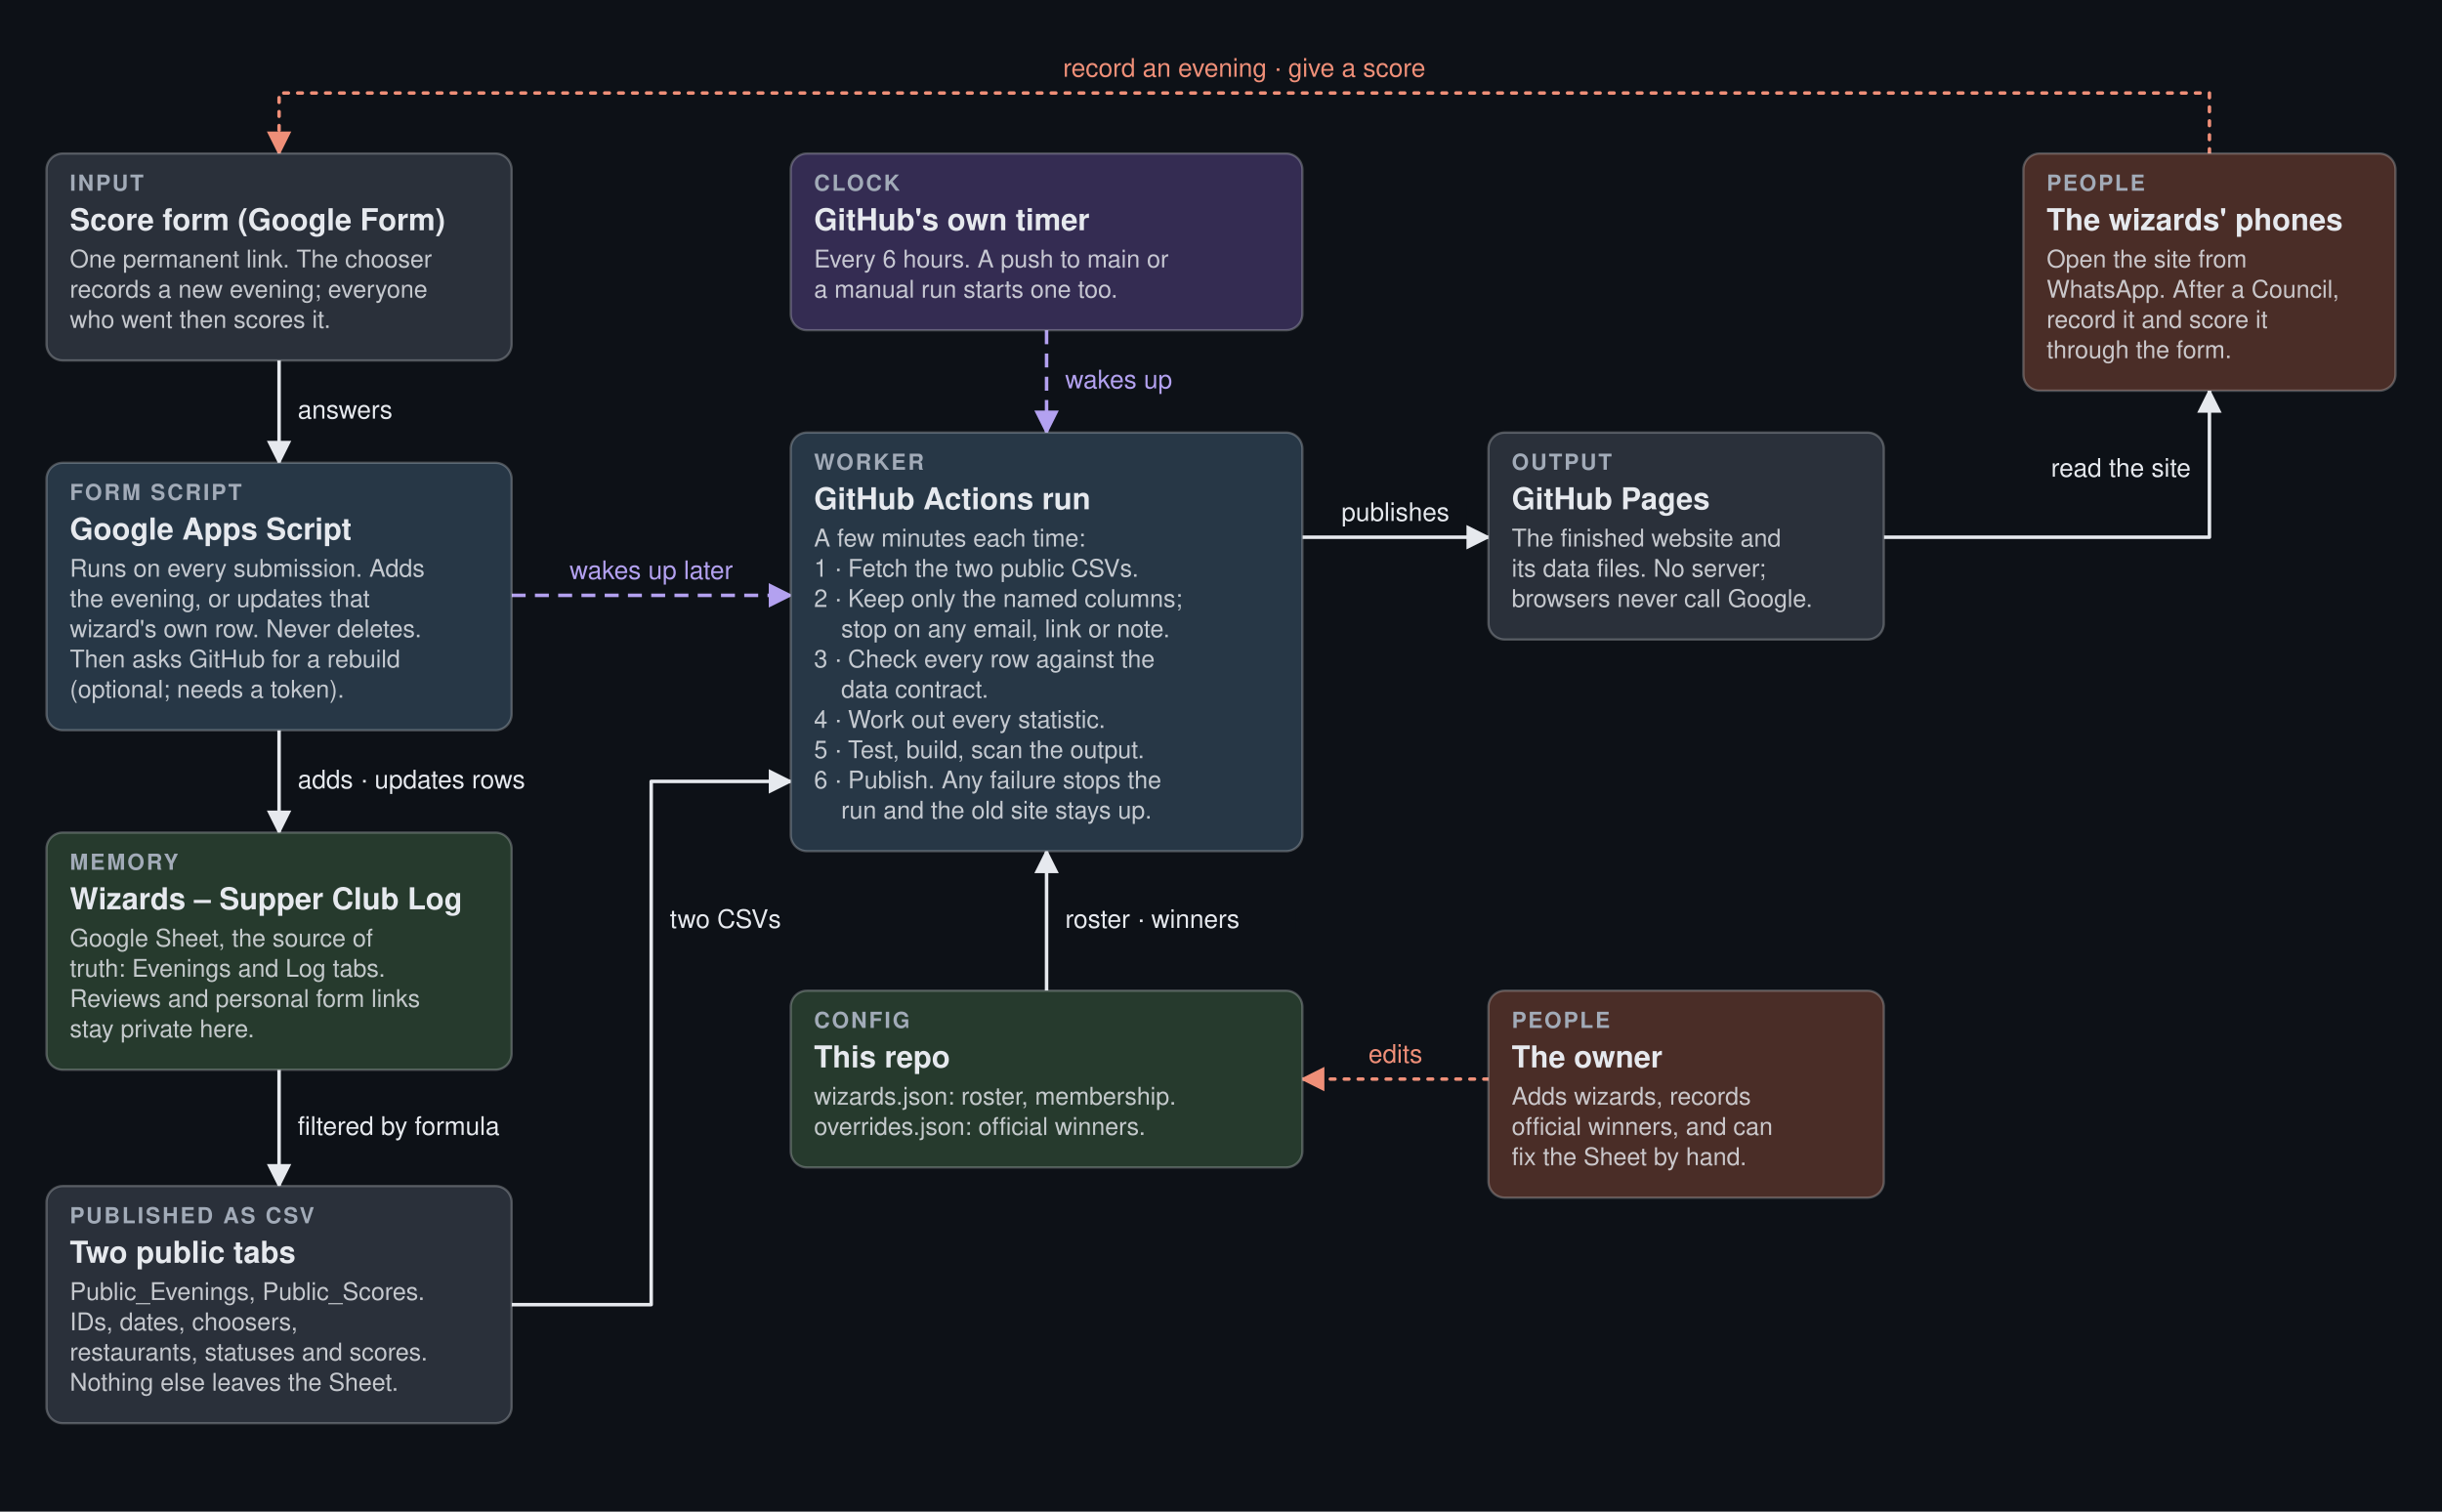
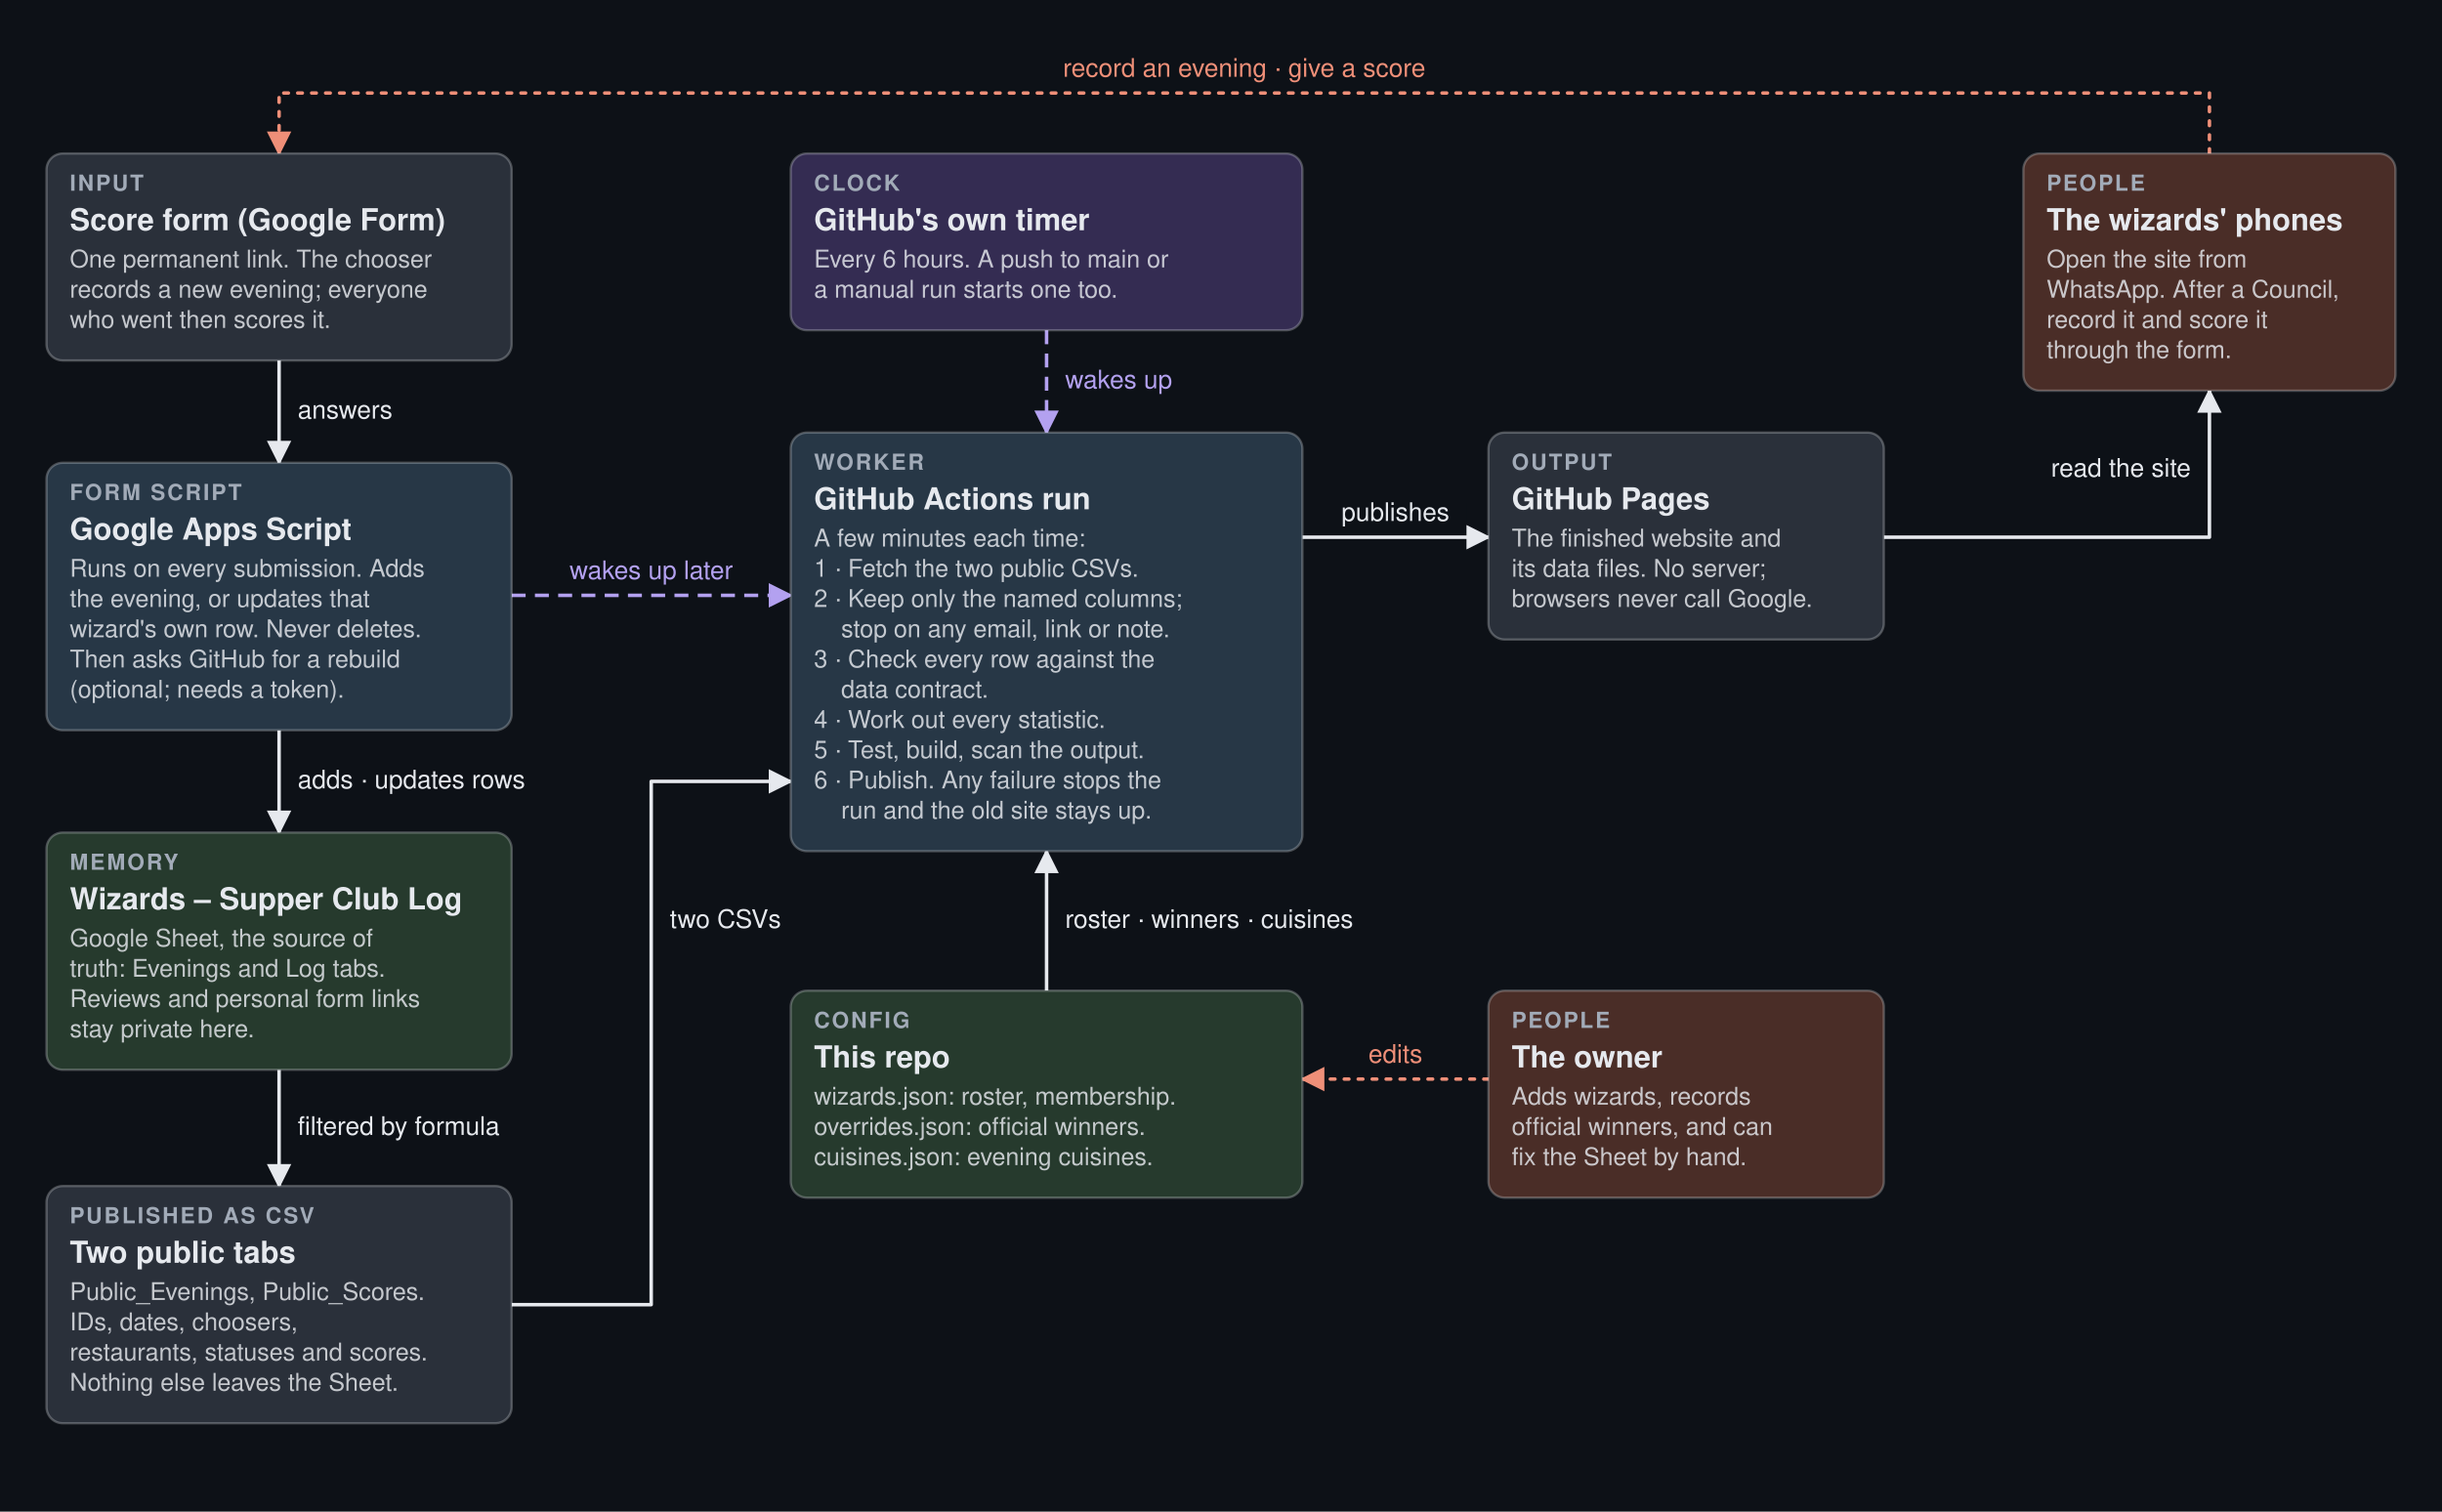
<svg xmlns="http://www.w3.org/2000/svg" viewBox="0 0 1050 650" width="1050" height="650" role="img" aria-label="Architecture: wizards fill in one Google Form; an Apps Script writes each answer into the Google Sheet, which is the source of truth. Two filtered tabs are published as CSV. A GitHub Actions run, woken by GitHub's timer every 6 hours or by the form script a few minutes after a submission, fetches the CSVs, checks them, works out the statistics using the roster and official winners kept in this repo, and publishes a static site to GitHub Pages, which the wizards read on their phones.">
  <style>
svg { font-family: -apple-system, "Segoe UI", Helvetica, Arial, sans-serif; }
.node rect { stroke: #e6e9ee; stroke-opacity: .28; stroke-width: 1; }
.role-clock rect { fill: #342c52 } .role-worker rect { fill: #273746 } .role-ext rect { fill: #2a303a }
.role-store rect { fill: #263a2d } .role-ai rect { fill: #4a3a1c } .role-people rect { fill: #4a2d27 }
.node .eyebrow { font-size: 9.5px; letter-spacing: .09em; fill: #a2abb8; font-weight: 600; }
.node .name { font-size: 13px; font-weight: 600; fill: #e6e9ee; }
.node .sub { font-size: 10.5px; fill: #e6e9ee; fill-opacity: .82; white-space: pre; }
.edge { fill: none; stroke-width: 1.5; stroke: #e6e9ee; stroke-linejoin: round; }
.edge-trigger { stroke: #b3a1f0; stroke-dasharray: 6 4; }
.edge-human { stroke: #ef8f78; stroke-dasharray: 2 4; stroke-linecap: round; }
.fill-t { fill: #b3a1f0 } .fill-h { fill: #ef8f78 } .fill-d { fill: #e6e9ee }
.lbl { font-size: 11px; fill: #e6e9ee; }
.lbl-trigger { fill: #b3a1f0; font-weight: 500; }
.lbl-human { fill: #ef8f78; font-weight: 500; }
.lbl-bg { fill: #0d1117; }
</style>
  <defs>
    <marker id="arrow" viewBox="0 0 10 10" refX="9" refY="5" markerWidth="7" markerHeight="7" orient="auto-start-reverse">
      <path d="M0,0 L10,5 L0,10 z" class="fill-d" />
    </marker>
    <marker id="arrow-t" viewBox="0 0 10 10" refX="9" refY="5" markerWidth="7" markerHeight="7" orient="auto-start-reverse">
      <path d="M0,0 L10,5 L0,10 z" class="fill-t" />
    </marker>
    <marker id="arrow-h" viewBox="0 0 10 10" refX="9" refY="5" markerWidth="7" markerHeight="7" orient="auto-start-reverse">
      <path d="M0,0 L10,5 L0,10 z" class="fill-h" />
    </marker>
  </defs>
  <rect width="1050" height="650" fill="#0d1117" />
  <g transform="translate(0,26)">
    <polyline class="edge edge-human" points="950,40 950,14 120,14 120,40" marker-end="url(#arrow-h)" />
    <rect class="lbl-bg" x="435.5" y="-4" width="199" height="15" rx="3" />
    <text class="lbl lbl-human" x="535" y="7" text-anchor="middle">record an evening · give a score</text>
    <polyline class="edge edge-data" points="120,129 120,173" marker-end="url(#arrow)" />
    <rect class="lbl-bg" x="124" y="143" width="49" height="15" rx="3" />
    <text class="lbl lbl-data" x="128" y="154" text-anchor="start">answers</text>
    <polyline class="edge edge-data" points="120,288 120,332" marker-end="url(#arrow)" />
    <rect class="lbl-bg" x="124" y="302" width="121" height="15" rx="3" />
    <text class="lbl lbl-data" x="128" y="313" text-anchor="start">adds · updates rows</text>
    <polyline class="edge edge-data" points="120,434 120,484" marker-end="url(#arrow)" />
    <rect class="lbl-bg" x="124" y="451" width="121" height="15" rx="3" />
    <text class="lbl lbl-data" x="128" y="462" text-anchor="start">filtered by formula</text>
    <polyline class="edge edge-trigger" points="450,116 450,160" marker-end="url(#arrow-t)" />
    <rect class="lbl-bg" x="454" y="130" width="55" height="15" rx="3" />
    <text class="lbl lbl-trigger" x="458" y="141" text-anchor="start">wakes up</text>
    <polyline class="edge edge-trigger" points="220,230 340,230" marker-end="url(#arrow-t)" />
    <rect class="lbl-bg" x="234.5" y="212" width="91" height="15" rx="3" />
    <text class="lbl lbl-trigger" x="280" y="223" text-anchor="middle">wakes up later</text>
    <polyline class="edge edge-data" points="220,535 280,535 280,310 340,310" marker-end="url(#arrow)" />
    <rect class="lbl-bg" x="284" y="362" width="55" height="15" rx="3" />
    <text class="lbl lbl-data" x="288" y="373" text-anchor="start">two CSVs</text>
    <polyline class="edge edge-data" points="450,400 450,340" marker-end="url(#arrow)" />
-     <rect class="lbl-bg" x="454" y="362" width="103" height="15" rx="3" />
-     <text class="lbl lbl-data" x="458" y="373" text-anchor="start">roster · winners</text>
+     <rect class="lbl-bg" x="454" y="362" width="169" height="15" rx="3" />
+     <text class="lbl lbl-data" x="458" y="373" text-anchor="start">roster · winners · cuisines</text>
    <polyline class="edge edge-data" points="560,205 640,205" marker-end="url(#arrow)" />
    <rect class="lbl-bg" x="569.5" y="187" width="61" height="15" rx="3" />
    <text class="lbl lbl-data" x="600" y="198" text-anchor="middle">publishes</text>
    <polyline class="edge edge-data" points="810,205 950,205 950,142" marker-end="url(#arrow)" />
    <rect class="lbl-bg" x="861" y="168" width="85" height="15" rx="3" />
    <text class="lbl lbl-data" x="942" y="179" text-anchor="end">read the site</text>
    <polyline class="edge edge-human" points="640,438 560,438" marker-end="url(#arrow-h)" />
    <rect class="lbl-bg" x="581.5" y="420" width="37" height="15" rx="3" />
    <text class="lbl lbl-human" x="600" y="431" text-anchor="middle">edits</text>
    <g class="node role-ext">
      <rect x="20" y="40" width="200" height="89" rx="7" />
      <text class="eyebrow" x="30" y="56">INPUT</text>
      <text class="name" x="30" y="73">Score form (Google Form)</text>
      <text class="sub" x="30" y="89" xml:space="preserve">One permanent link. The chooser</text>
      <text class="sub" x="30" y="102" xml:space="preserve">records a new evening; everyone</text>
      <text class="sub" x="30" y="115" xml:space="preserve">who went then scores it.</text>
    </g>
    <g class="node role-worker">
      <rect x="20" y="173" width="200" height="115" rx="7" />
      <text class="eyebrow" x="30" y="189">FORM SCRIPT</text>
      <text class="name" x="30" y="206">Google Apps Script</text>
      <text class="sub" x="30" y="222" xml:space="preserve">Runs on every submission. Adds</text>
      <text class="sub" x="30" y="235" xml:space="preserve">the evening, or updates that</text>
      <text class="sub" x="30" y="248" xml:space="preserve">wizard's own row. Never deletes.</text>
      <text class="sub" x="30" y="261" xml:space="preserve">Then asks GitHub for a rebuild</text>
      <text class="sub" x="30" y="274" xml:space="preserve">(optional; needs a token).</text>
    </g>
    <g class="node role-store">
      <rect x="20" y="332" width="200" height="102" rx="7" />
      <text class="eyebrow" x="30" y="348">MEMORY</text>
      <text class="name" x="30" y="365">Wizards – Supper Club Log</text>
      <text class="sub" x="30" y="381" xml:space="preserve">Google Sheet, the source of</text>
      <text class="sub" x="30" y="394" xml:space="preserve">truth: Evenings and Log tabs.</text>
      <text class="sub" x="30" y="407" xml:space="preserve">Reviews and personal form links</text>
      <text class="sub" x="30" y="420" xml:space="preserve">stay private here.</text>
    </g>
    <g class="node role-ext">
      <rect x="20" y="484" width="200" height="102" rx="7" />
      <text class="eyebrow" x="30" y="500">PUBLISHED AS CSV</text>
      <text class="name" x="30" y="517">Two public tabs</text>
      <text class="sub" x="30" y="533" xml:space="preserve">Public_Evenings, Public_Scores.</text>
      <text class="sub" x="30" y="546" xml:space="preserve">IDs, dates, choosers,</text>
      <text class="sub" x="30" y="559" xml:space="preserve">restaurants, statuses and scores.</text>
      <text class="sub" x="30" y="572" xml:space="preserve">Nothing else leaves the Sheet.</text>
    </g>
    <g class="node role-clock">
      <rect x="340" y="40" width="220" height="76" rx="7" />
      <text class="eyebrow" x="350" y="56">CLOCK</text>
      <text class="name" x="350" y="73">GitHub's own timer</text>
      <text class="sub" x="350" y="89" xml:space="preserve">Every 6 hours. A push to main or</text>
      <text class="sub" x="350" y="102" xml:space="preserve">a manual run starts one too.</text>
    </g>
    <g class="node role-worker">
      <rect x="340" y="160" width="220" height="180" rx="7" />
      <text class="eyebrow" x="350" y="176">WORKER</text>
      <text class="name" x="350" y="193">GitHub Actions run</text>
      <text class="sub" x="350" y="209" xml:space="preserve">A few minutes each time:</text>
      <text class="sub" x="350" y="222" xml:space="preserve">1 · Fetch the two public CSVs.</text>
      <text class="sub" x="350" y="235" xml:space="preserve">2 · Keep only the named columns;</text>
      <text class="sub" x="350" y="248" xml:space="preserve">    stop on any email, link or note.</text>
      <text class="sub" x="350" y="261" xml:space="preserve">3 · Check every row against the</text>
      <text class="sub" x="350" y="274" xml:space="preserve">    data contract.</text>
      <text class="sub" x="350" y="287" xml:space="preserve">4 · Work out every statistic.</text>
      <text class="sub" x="350" y="300" xml:space="preserve">5 · Test, build, scan the output.</text>
      <text class="sub" x="350" y="313" xml:space="preserve">6 · Publish. Any failure stops the</text>
      <text class="sub" x="350" y="326" xml:space="preserve">    run and the old site stays up.</text>
    </g>
    <g class="node role-store">
-       <rect x="340" y="400" width="220" height="76" rx="7" />
+       <rect x="340" y="400" width="220" height="89" rx="7" />
      <text class="eyebrow" x="350" y="416">CONFIG</text>
      <text class="name" x="350" y="433">This repo</text>
      <text class="sub" x="350" y="449" xml:space="preserve">wizards.json: roster, membership.</text>
      <text class="sub" x="350" y="462" xml:space="preserve">overrides.json: official winners.</text>
+       <text class="sub" x="350" y="475" xml:space="preserve">cuisines.json: evening cuisines.</text>
    </g>
    <g class="node role-ext">
      <rect x="640" y="160" width="170" height="89" rx="7" />
      <text class="eyebrow" x="650" y="176">OUTPUT</text>
      <text class="name" x="650" y="193">GitHub Pages</text>
      <text class="sub" x="650" y="209" xml:space="preserve">The finished website and</text>
      <text class="sub" x="650" y="222" xml:space="preserve">its data files. No server;</text>
      <text class="sub" x="650" y="235" xml:space="preserve">browsers never call Google.</text>
    </g>
    <g class="node role-people">
      <rect x="640" y="400" width="170" height="89" rx="7" />
      <text class="eyebrow" x="650" y="416">PEOPLE</text>
      <text class="name" x="650" y="433">The owner</text>
      <text class="sub" x="650" y="449" xml:space="preserve">Adds wizards, records</text>
      <text class="sub" x="650" y="462" xml:space="preserve">official winners, and can</text>
      <text class="sub" x="650" y="475" xml:space="preserve">fix the Sheet by hand.</text>
    </g>
    <g class="node role-people">
      <rect x="870" y="40" width="160" height="102" rx="7" />
      <text class="eyebrow" x="880" y="56">PEOPLE</text>
      <text class="name" x="880" y="73">The wizards' phones</text>
      <text class="sub" x="880" y="89" xml:space="preserve">Open the site from</text>
      <text class="sub" x="880" y="102" xml:space="preserve">WhatsApp. After a Council,</text>
      <text class="sub" x="880" y="115" xml:space="preserve">record it and score it</text>
      <text class="sub" x="880" y="128" xml:space="preserve">through the form.</text>
    </g>
  </g>
</svg>
